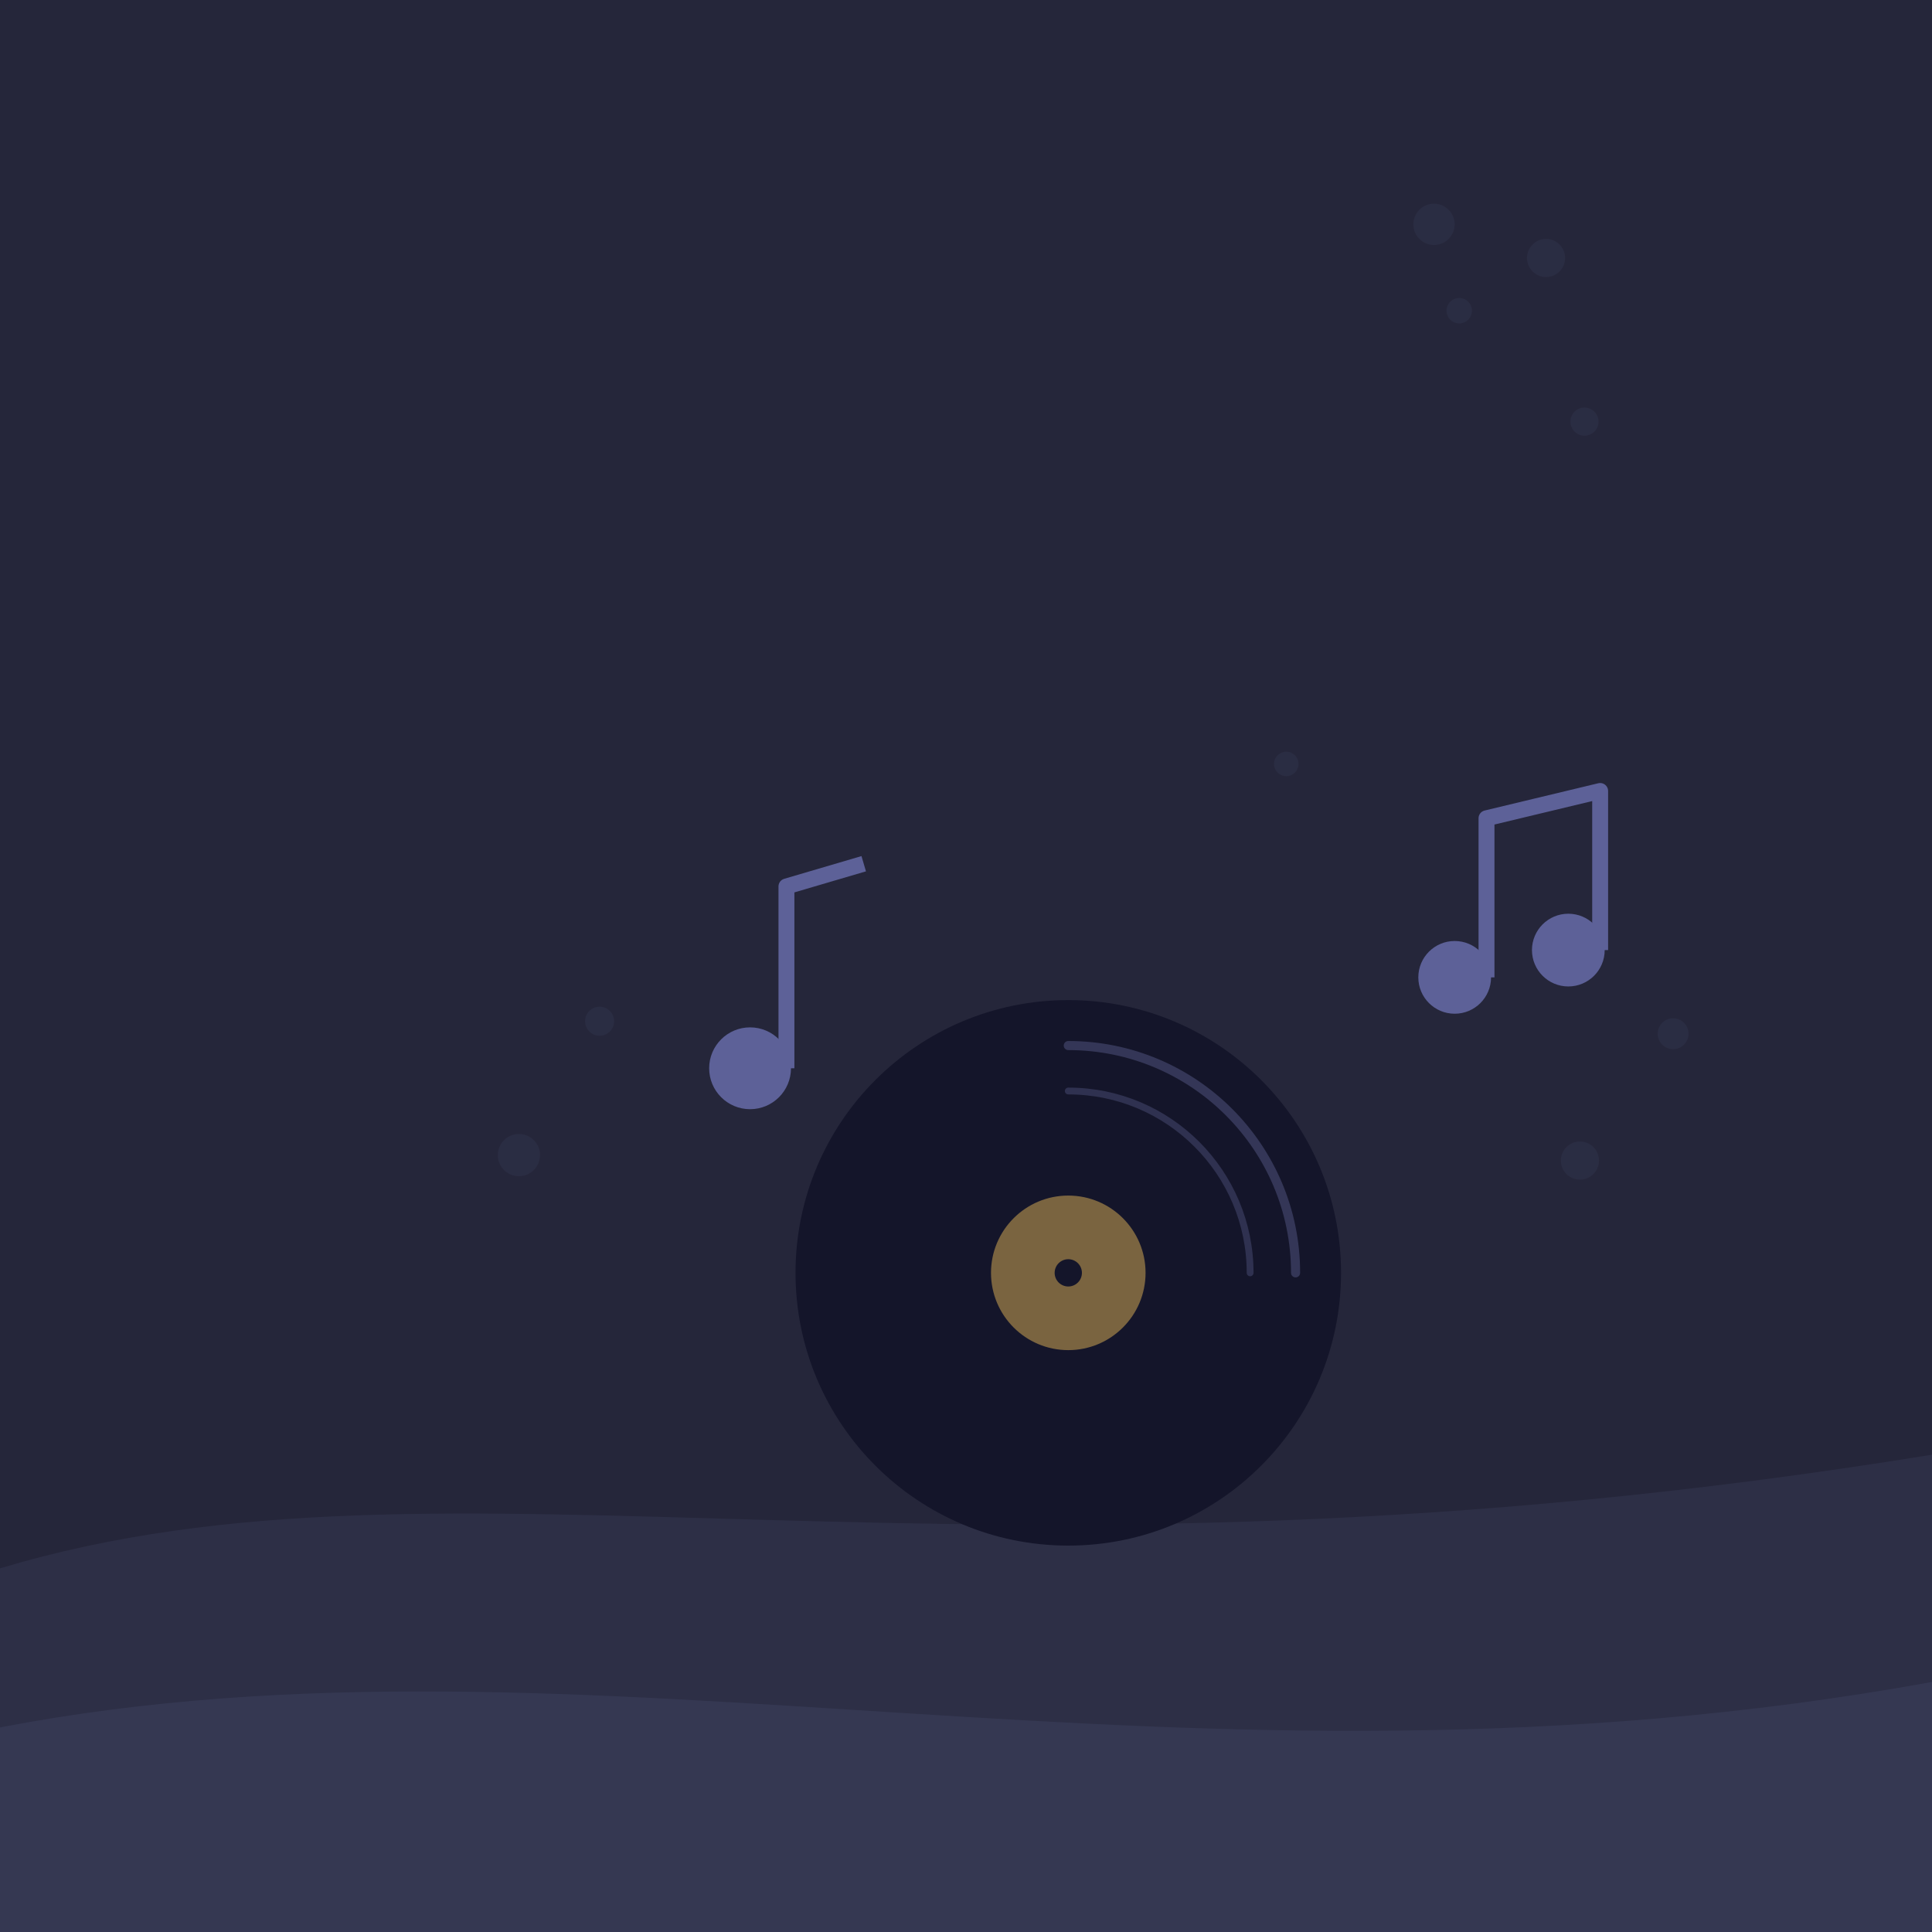
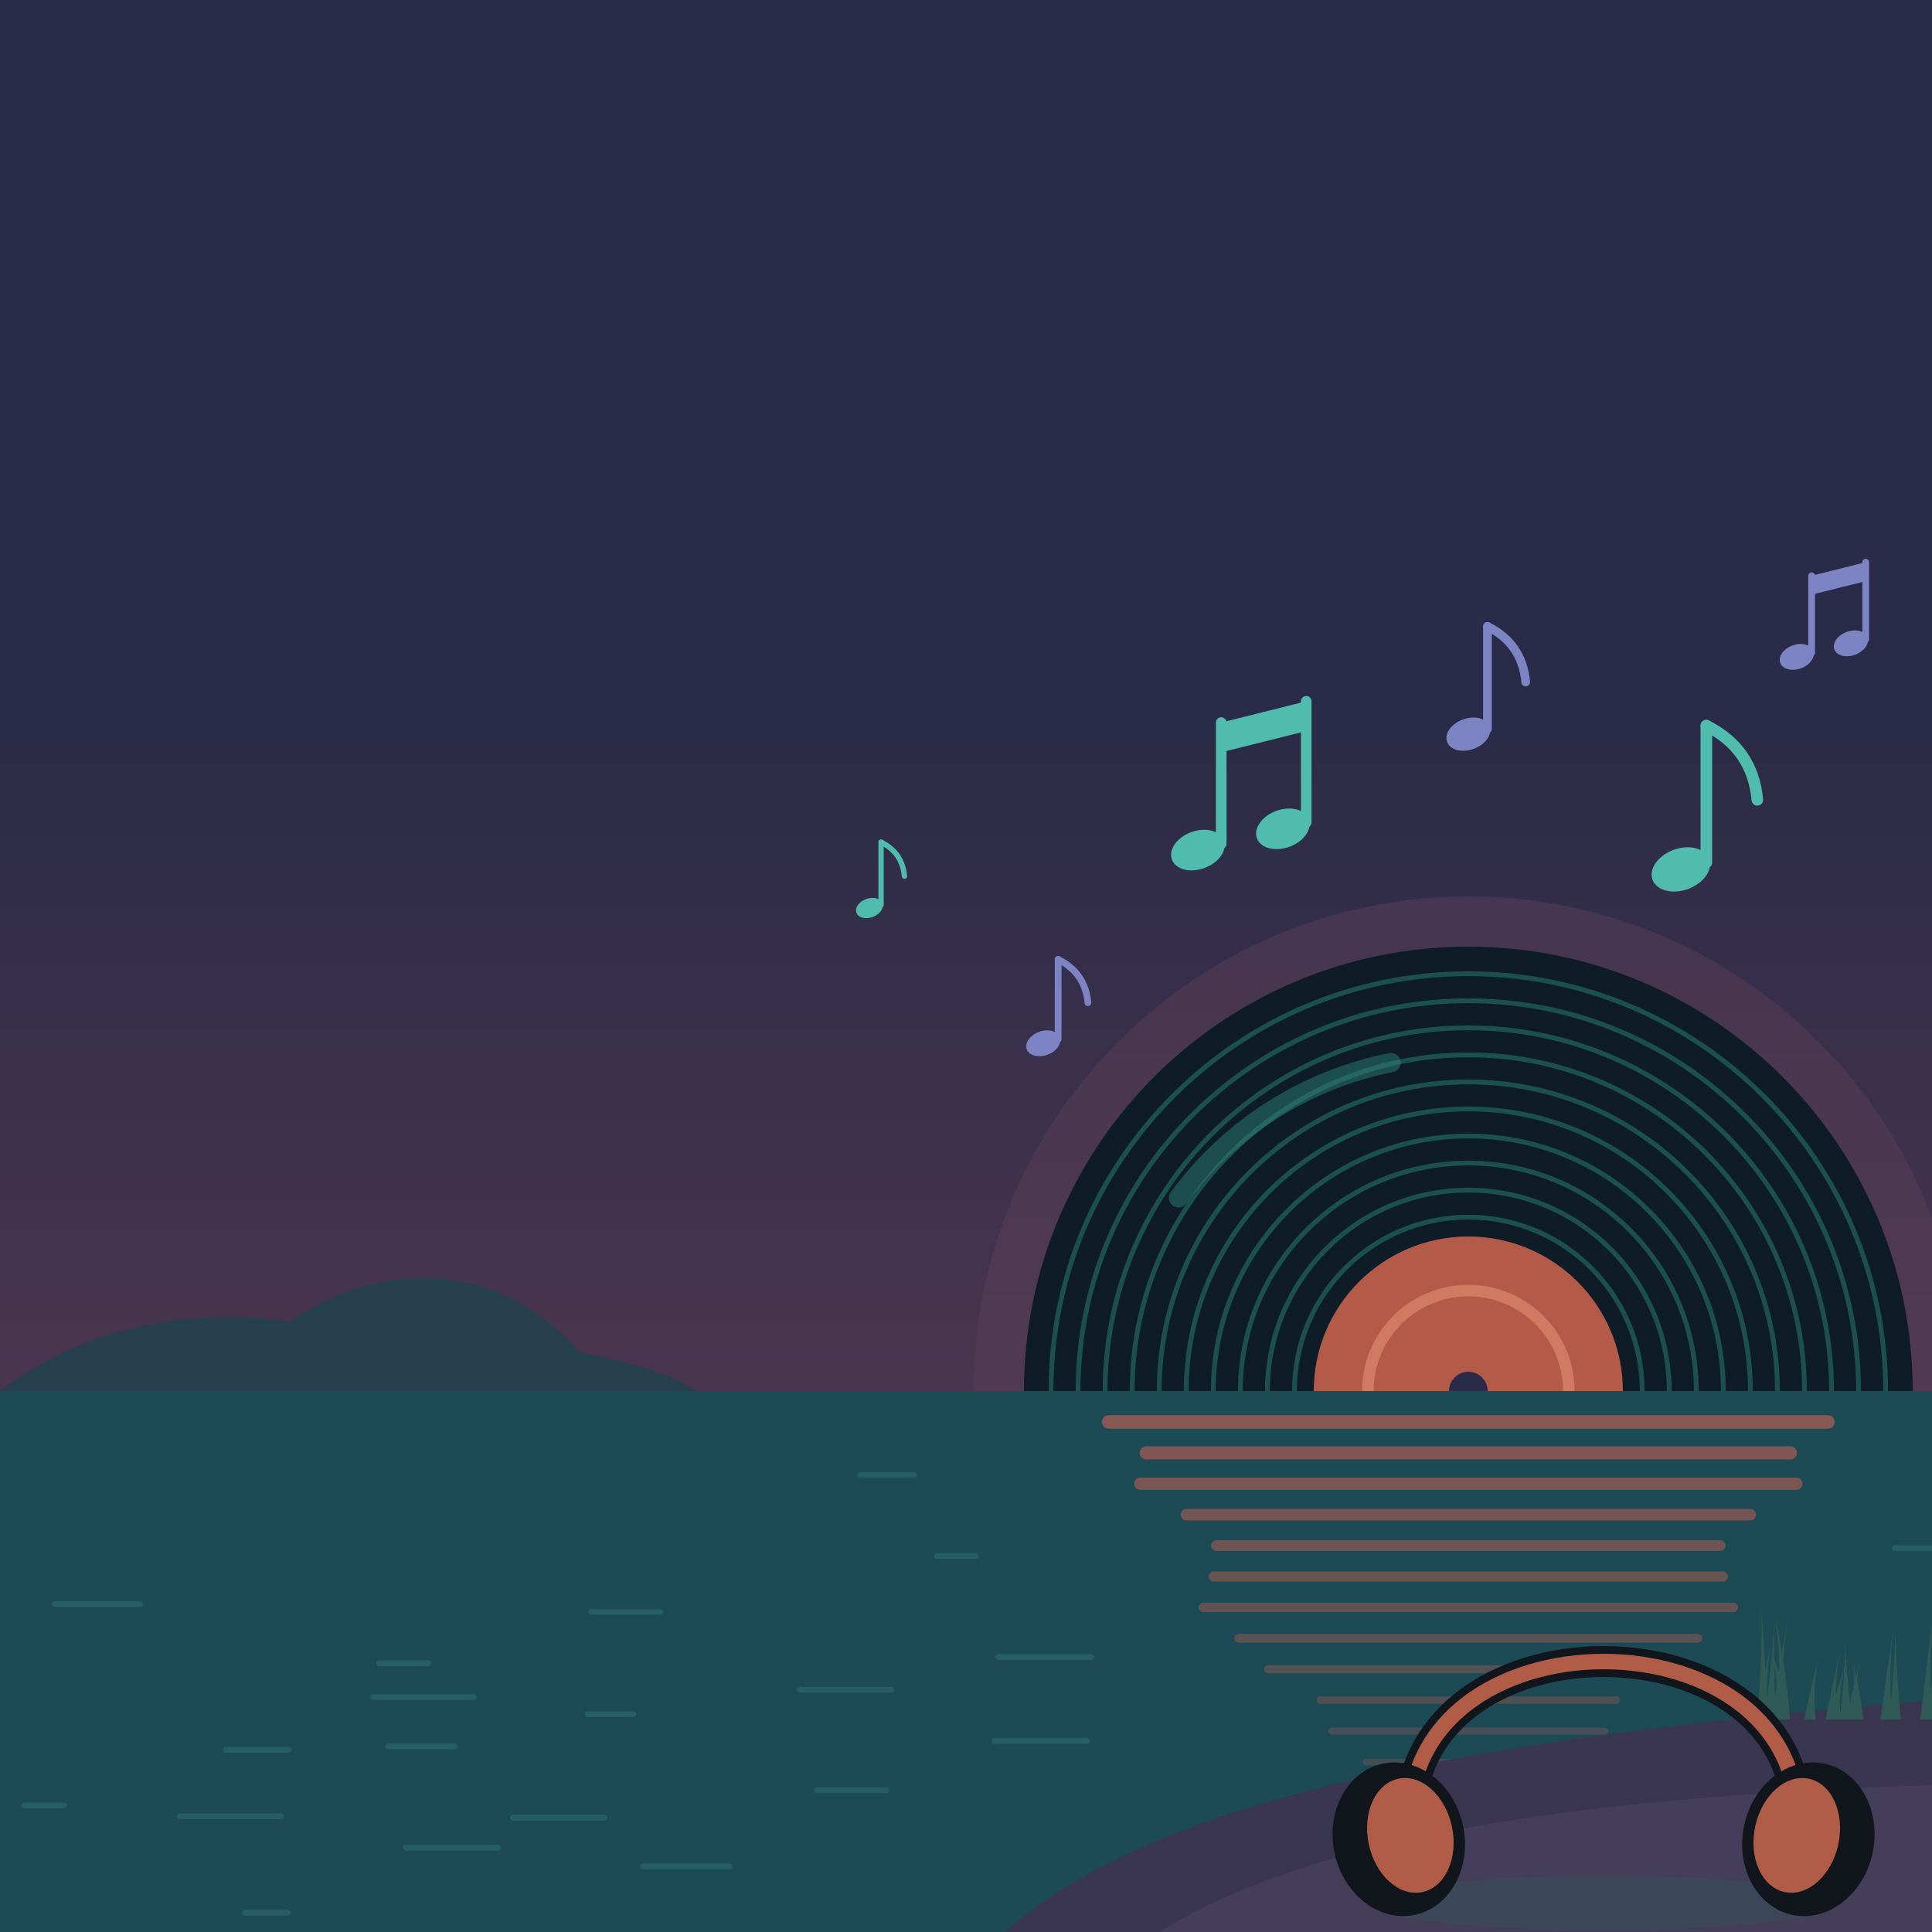
- <svg xmlns="http://www.w3.org/2000/svg" viewBox="0 0 850 850" width="850" height="850">
-   <rect x="0.0" y="0.0" width="850.0" height="850.0" rx="0" fill="#25263a" opacity="1" />
-   <circle cx="228.3" cy="508.2" r="9.3" fill="#353852" opacity="0.35" />
-   <circle cx="523.5" cy="558.8" r="5.4" fill="#353852" opacity="0.35" />
-   <circle cx="565.9" cy="336.1" r="5.4" fill="#353852" opacity="0.35" />
-   <circle cx="642.0" cy="136.7" r="5.6" fill="#353852" opacity="0.35" />
-   <circle cx="558.3" cy="535.4" r="5.1" fill="#353852" opacity="0.35" />
-   <circle cx="263.8" cy="449.3" r="6.4" fill="#353852" opacity="0.35" />
-   <circle cx="680.2" cy="113.5" r="8.4" fill="#353852" opacity="0.35" />
-   <circle cx="630.9" cy="98.7" r="9.1" fill="#353852" opacity="0.35" />
-   <circle cx="697.1" cy="185.5" r="6.2" fill="#353852" opacity="0.35" />
-   <circle cx="695.1" cy="510.6" r="8.4" fill="#353852" opacity="0.35" />
-   <circle cx="736.1" cy="454.8" r="6.8" fill="#353852" opacity="0.35" />
-   <circle cx="531.7" cy="531.8" r="8.2" fill="#353852" opacity="0.35" />
-   <path d="M0 690 C 200 630 420 710 850 640 L850 850 L0 850 Z" fill="#2d2f46" opacity="1" />
-   <path d="M0 760 C 260 710 520 800 850 740 L850 850 L0 850 Z" fill="#353852" opacity="1" />
-   <circle cx="470.0" cy="560.0" r="120.0" fill="#14152a" opacity="1" />
-   <path d="M470 460 A100 100 0 0 1 570 560" fill="none" stroke="#4a4d75" stroke-width="4" stroke-linecap="round" stroke-linejoin="round" opacity="0.6" />
-   <path d="M470 480 A80 80 0 0 1 550 560" fill="none" stroke="#4a4d75" stroke-width="3" stroke-linecap="round" stroke-linejoin="round" opacity="0.5" />
-   <circle cx="470.0" cy="560.0" r="34.0" fill="#7a6440" opacity="1" />
-   <circle cx="470.0" cy="560.0" r="6.0" fill="#14152a" opacity="1" />
-   <circle cx="330.0" cy="470.0" r="18.0" fill="#5d6198" opacity="1" />
-   <path d="M346 470 L346 390 L380 380" fill="none" stroke="#5d6198" stroke-width="7" stroke-linecap="butt" stroke-linejoin="round" opacity="1" />
-   <circle cx="640.0" cy="430.0" r="16.0" fill="#5d6198" opacity="1" />
-   <circle cx="690.0" cy="418.0" r="16.0" fill="#5d6198" opacity="1" />
-   <path d="M654 430 L654 360 L704 348 L704 418" fill="none" stroke="#5d6198" stroke-width="7" stroke-linecap="butt" stroke-linejoin="round" opacity="1" />
+ <svg xmlns="http://www.w3.org/2000/svg" viewBox="0 0 1000 1000" width="1000" height="1000">
+   <defs>
+     <linearGradient id="sky" x1="0" y1="0" x2="0" y2="1">
+       <stop offset="0.38" stop-color="#2a2b48" />
+       <stop offset="0.72" stop-color="#4a3550" />
+     </linearGradient>
+   </defs>
+   <rect x="0" y="0" width="1000" height="1000" fill="url(#sky)" />
+   <circle cx="760" cy="720" r="256" fill="#5a3e58" opacity="0.5" />
+   <path d="M530 720A230 230 0 0 1 990 720Z" fill="#0d1c26" />
+   <path d="M670 720A90 90 0 0 1 850 720M656 720A104 104 0 0 1 864 720M642 720A118 118 0 0 1 878 720M628 720A132 132 0 0 1 892 720M614 720A146 146 0 0 1 906 720M600 720A160 160 0 0 1 920 720M586 720A174 174 0 0 1 934 720M572 720A188 188 0 0 1 948 720M558 720A202 202 0 0 1 962 720M544 720A216 216 0 0 1 976 720" fill="none" stroke="#1f5c58" stroke-width="2.5" stroke-linecap="round" stroke-linejoin="round" opacity="0.8" />
+   <path d="M610 620A180 180 0 0 1 720 550" fill="none" stroke="#2d8077" stroke-width="10" stroke-linecap="round" stroke-linejoin="round" opacity="0.5" />
+   <path d="M680 720A80 80 0 0 1 840 720Z" fill="#b45a48" />
+   <path d="M708 720A52 52 0 0 1 812 720" fill="none" stroke="#d07a62" stroke-width="6" stroke-linecap="round" stroke-linejoin="round" />
+   <path d="M750 720A10 10 0 0 1 770 720Z" fill="#2a2b48" />
+   <path d="M0 720L1000 720L1000 1000L0 1000Z" fill="#1c4a55" />
+   <path d="M573.9 736L946.1 736" fill="none" stroke="#9a5a52" stroke-width="7" stroke-linecap="round" stroke-linejoin="round" opacity="0.85" />
+   <path d="M593.2 752L926.8 752" fill="none" stroke="#9a5a52" stroke-width="6.7" stroke-linecap="round" stroke-linejoin="round" opacity="0.8" />
+   <path d="M590.2 768L929.8 768" fill="none" stroke="#9a5a52" stroke-width="6.3" stroke-linecap="round" stroke-linejoin="round" opacity="0.75" />
+   <path d="M614.1 784L905.9 784" fill="none" stroke="#9a5a52" stroke-width="6" stroke-linecap="round" stroke-linejoin="round" opacity="0.7" />
+   <path d="M629.7 800L890.3 800" fill="none" stroke="#9a5a52" stroke-width="5.6" stroke-linecap="round" stroke-linejoin="round" opacity="0.65" />
+   <path d="M628.2 816L891.8 816" fill="none" stroke="#9a5a52" stroke-width="5.2" stroke-linecap="round" stroke-linejoin="round" opacity="0.6" />
+   <path d="M622.9 832L897.1 832" fill="none" stroke="#9a5a52" stroke-width="4.9" stroke-linecap="round" stroke-linejoin="round" opacity="0.55" />
+   <path d="M641.2 848L878.8 848" fill="none" stroke="#9a5a52" stroke-width="4.6" stroke-linecap="round" stroke-linejoin="round" opacity="0.5" />
+   <path d="M656.5 864L863.5 864" fill="none" stroke="#9a5a52" stroke-width="4.2" stroke-linecap="round" stroke-linejoin="round" opacity="0.45" />
+   <path d="M683.5 880L836.5 880" fill="none" stroke="#9a5a52" stroke-width="3.9" stroke-linecap="round" stroke-linejoin="round" opacity="0.4" />
+   <path d="M689.3 896L830.7 896" fill="none" stroke="#9a5a52" stroke-width="3.5" stroke-linecap="round" stroke-linejoin="round" opacity="0.35" />
+   <path d="M706.8 912L813.2 912" fill="none" stroke="#9a5a52" stroke-width="3.2" stroke-linecap="round" stroke-linejoin="round" opacity="0.3" />
+   <path d="M485 805.4L505.1 805.4" fill="none" stroke="#2f6a72" stroke-width="3" stroke-linecap="round" stroke-linejoin="round" opacity="0.6" />
+   <path d="M414 874.6L461.3 874.6" fill="none" stroke="#2f6a72" stroke-width="3" stroke-linecap="round" stroke-linejoin="round" opacity="0.6" />
+   <path d="M193 878.4L245.2 878.4" fill="none" stroke="#2f6a72" stroke-width="3" stroke-linecap="round" stroke-linejoin="round" opacity="0.6" />
+   <path d="M265.5 940.8L312.9 940.8" fill="none" stroke="#2f6a72" stroke-width="3" stroke-linecap="round" stroke-linejoin="round" opacity="0.6" />
+   <path d="M93.1 940.1L145.3 940.1" fill="none" stroke="#2f6a72" stroke-width="3" stroke-linecap="round" stroke-linejoin="round" opacity="0.6" />
+   <path d="M445.2 763.4L473.1 763.4" fill="none" stroke="#2f6a72" stroke-width="3" stroke-linecap="round" stroke-linejoin="round" opacity="0.6" />
+   <path d="M200.9 903.9L235.3 903.9" fill="none" stroke="#2f6a72" stroke-width="3" stroke-linecap="round" stroke-linejoin="round" opacity="0.6" />
+   <path d="M514.7 901.1L562.6 901.1" fill="none" stroke="#2f6a72" stroke-width="3" stroke-linecap="round" stroke-linejoin="round" opacity="0.6" />
+   <path d="M28.4 830.3L72.5 830.3" fill="none" stroke="#2f6a72" stroke-width="3" stroke-linecap="round" stroke-linejoin="round" opacity="0.6" />
+   <path d="M304.3 887.3L327.9 887.3" fill="none" stroke="#2f6a72" stroke-width="3" stroke-linecap="round" stroke-linejoin="round" opacity="0.6" />
+   <path d="M116.8 905.7L149.3 905.7" fill="none" stroke="#2f6a72" stroke-width="3" stroke-linecap="round" stroke-linejoin="round" opacity="0.6" />
+   <path d="M196.2 860.9L221.7 860.9" fill="none" stroke="#2f6a72" stroke-width="3" stroke-linecap="round" stroke-linejoin="round" opacity="0.6" />
+   <path d="M209.9 956.4L257.8 956.4" fill="none" stroke="#2f6a72" stroke-width="3" stroke-linecap="round" stroke-linejoin="round" opacity="0.6" />
+   <path d="M12.5 934.5L33.2 934.5" fill="none" stroke="#2f6a72" stroke-width="3" stroke-linecap="round" stroke-linejoin="round" opacity="0.6" />
+   <path d="M332.9 966.1L377.7 966.1" fill="none" stroke="#2f6a72" stroke-width="3" stroke-linecap="round" stroke-linejoin="round" opacity="0.6" />
+   <path d="M306.1 834.4L341.7 834.4" fill="none" stroke="#2f6a72" stroke-width="3" stroke-linecap="round" stroke-linejoin="round" opacity="0.6" />
+   <path d="M126.8 990L149 990" fill="none" stroke="#2f6a72" stroke-width="3" stroke-linecap="round" stroke-linejoin="round" opacity="0.6" />
+   <path d="M422.9 926.6L458.8 926.6" fill="none" stroke="#2f6a72" stroke-width="3" stroke-linecap="round" stroke-linejoin="round" opacity="0.6" />
+   <path d="M981 801.3L1040.1 801.3" fill="none" stroke="#2f6a72" stroke-width="3" stroke-linecap="round" stroke-linejoin="round" opacity="0.6" />
+   <path d="M516.7 857.7L564.9 857.7" fill="none" stroke="#2f6a72" stroke-width="3" stroke-linecap="round" stroke-linejoin="round" opacity="0.6" />
+   <path d="M0 720C40 690 90 676 150 684C200 650 260 654 300 700C330 706 350 712 360 720Z" fill="#26404f" />
+   <g transform="translate(620 440) scale(1.1)">
+     <ellipse cx="0" cy="0" rx="13" ry="9" fill="#4fbcae" transform="rotate(-20)" />
+     <ellipse cx="40" cy="-10" rx="13" ry="9" fill="#4fbcae" transform="rotate(-20 40 -10)" />
+     <path d="M11 -3L11 -60" fill="none" stroke="#4fbcae" stroke-width="5" stroke-linecap="round" stroke-linejoin="round" />
+     <path d="M51 -13L51 -70" fill="none" stroke="#4fbcae" stroke-width="5" stroke-linecap="round" stroke-linejoin="round" />
+     <path d="M11 -60L51 -70L51 -56L11 -46Z" fill="#4fbcae" />
+   </g>
+   <g transform="translate(760 380) scale(0.9)">
+     <ellipse cx="0" cy="0" rx="13" ry="9" fill="#7c84c4" transform="rotate(-20)" />
+     <path d="M11 -3L11 -62" fill="none" stroke="#7c84c4" stroke-width="5" stroke-linecap="round" stroke-linejoin="round" />
+     <path d="M11 -62q20 10 22 32" fill="none" stroke="#7c84c4" stroke-width="5" stroke-linecap="round" stroke-linejoin="round" />
+   </g>
+   <g transform="translate(870 450) scale(1.2)">
+     <ellipse cx="0" cy="0" rx="13" ry="9" fill="#4fbcae" transform="rotate(-20)" />
+     <path d="M11 -3L11 -62" fill="none" stroke="#4fbcae" stroke-width="5" stroke-linecap="round" stroke-linejoin="round" />
+     <path d="M11 -62q20 10 22 32" fill="none" stroke="#4fbcae" stroke-width="5" stroke-linecap="round" stroke-linejoin="round" />
+   </g>
+   <g transform="translate(540 540) scale(0.7)">
+     <ellipse cx="0" cy="0" rx="13" ry="9" fill="#7c84c4" transform="rotate(-20)" />
+     <path d="M11 -3L11 -62" fill="none" stroke="#7c84c4" stroke-width="5" stroke-linecap="round" stroke-linejoin="round" />
+     <path d="M11 -62q20 10 22 32" fill="none" stroke="#7c84c4" stroke-width="5" stroke-linecap="round" stroke-linejoin="round" />
+   </g>
+   <g transform="translate(930 340) scale(0.7)">
+     <ellipse cx="0" cy="0" rx="13" ry="9" fill="#7c84c4" transform="rotate(-20)" />
+     <ellipse cx="40" cy="-10" rx="13" ry="9" fill="#7c84c4" transform="rotate(-20 40 -10)" />
+     <path d="M11 -3L11 -60" fill="none" stroke="#7c84c4" stroke-width="5" stroke-linecap="round" stroke-linejoin="round" />
+     <path d="M51 -13L51 -70" fill="none" stroke="#7c84c4" stroke-width="5" stroke-linecap="round" stroke-linejoin="round" />
+     <path d="M11 -60L51 -70L51 -56L11 -46Z" fill="#7c84c4" />
+   </g>
+   <g transform="translate(450 470) scale(0.55)">
+     <ellipse cx="0" cy="0" rx="13" ry="9" fill="#4fbcae" transform="rotate(-20)" />
+     <path d="M11 -3L11 -62" fill="none" stroke="#4fbcae" stroke-width="5" stroke-linecap="round" stroke-linejoin="round" />
+     <path d="M11 -62q20 10 22 32" fill="none" stroke="#4fbcae" stroke-width="5" stroke-linecap="round" stroke-linejoin="round" />
+   </g>
+   <path d="M520 1000C600 930 760 900 1000 880L1000 1000Z" fill="#3a3550" />
+   <path d="M600 1000C680 950 820 930 1000 924L1000 1000Z" fill="#443e5a" />
+   <path d="M913.5 890Q917.1 859.6 918.7 839.3Q917.5 864.7 919.5 890ZM944.9 890Q949.3 868.1 952.6 853.5Q948.9 871.8 950.9 890ZM977.8 890Q980.8 862.8 980.9 844.6Q981.8 867.3 983.8 890ZM920.6 890Q923 871.9 921.5 859.9Q924.6 875 926.6 890ZM955.5 890Q959.9 870.8 963.2 857.9Q959.5 874 961.5 890ZM920.2 890Q921 867.8 915.9 853Q924.2 871.5 926.2 890ZM996.8 890Q1001.6 858.7 1005.8 837.8Q1000.8 863.9 1002.8 890ZM958.6 890Q960.8 871.4 958.9 859Q962.6 874.5 964.6 890ZM946.8 890Q951.9 869.9 957 856.5Q950.8 873.3 952.8 890ZM933.8 890Q938.4 869.2 941.9 855.4Q937.8 872.7 939.8 890ZM909.5 890Q912.3 855.3 911.7 832.2Q913.5 861.1 915.5 890ZM952.2 890Q955.1 865.8 955 849.7Q956.2 869.9 958.2 890ZM915.7 890Q920.4 871.3 924.5 858.9Q919.7 874.4 921.7 890ZM920.5 890Q922.1 858 918.8 836.6Q924.5 863.3 926.5 890ZM993.9 890Q998.1 855.9 1001 833.2Q997.9 861.6 999.9 890ZM973.3 890Q977.4 861.5 980 842.6Q977.3 866.3 979.3 890ZM909.2 890Q913.8 863.4 917.5 845.7Q913.2 867.9 915.2 890ZM917.1 890Q922 855.4 926.3 832.3Q921.1 861.2 923.1 890Z" fill="#2f5a55" />
+   <ellipse cx="830" cy="985" rx="120" ry="14" fill="#2f5a55" opacity="0.35" />
+   <path d="M730 950C720 830 940 830 930 950" fill="none" stroke="#11151c" stroke-width="16" stroke-linecap="round" stroke-linejoin="round" />
+   <path d="M730 950C720 830 940 830 930 950" fill="none" stroke="#b15c46" stroke-width="8" stroke-linecap="round" stroke-linejoin="round" />
+   <ellipse cx="724" cy="952" rx="34" ry="40" fill="#11151c" transform="rotate(-12 724 952)" />
+   <ellipse cx="936" cy="952" rx="34" ry="40" fill="#11151c" transform="rotate(12 936 952)" />
+   <ellipse cx="730" cy="950" rx="22" ry="30" fill="#b15c46" transform="rotate(-12 730 950)" />
+   <ellipse cx="930" cy="950" rx="22" ry="30" fill="#b15c46" transform="rotate(12 930 950)" />
</svg>
